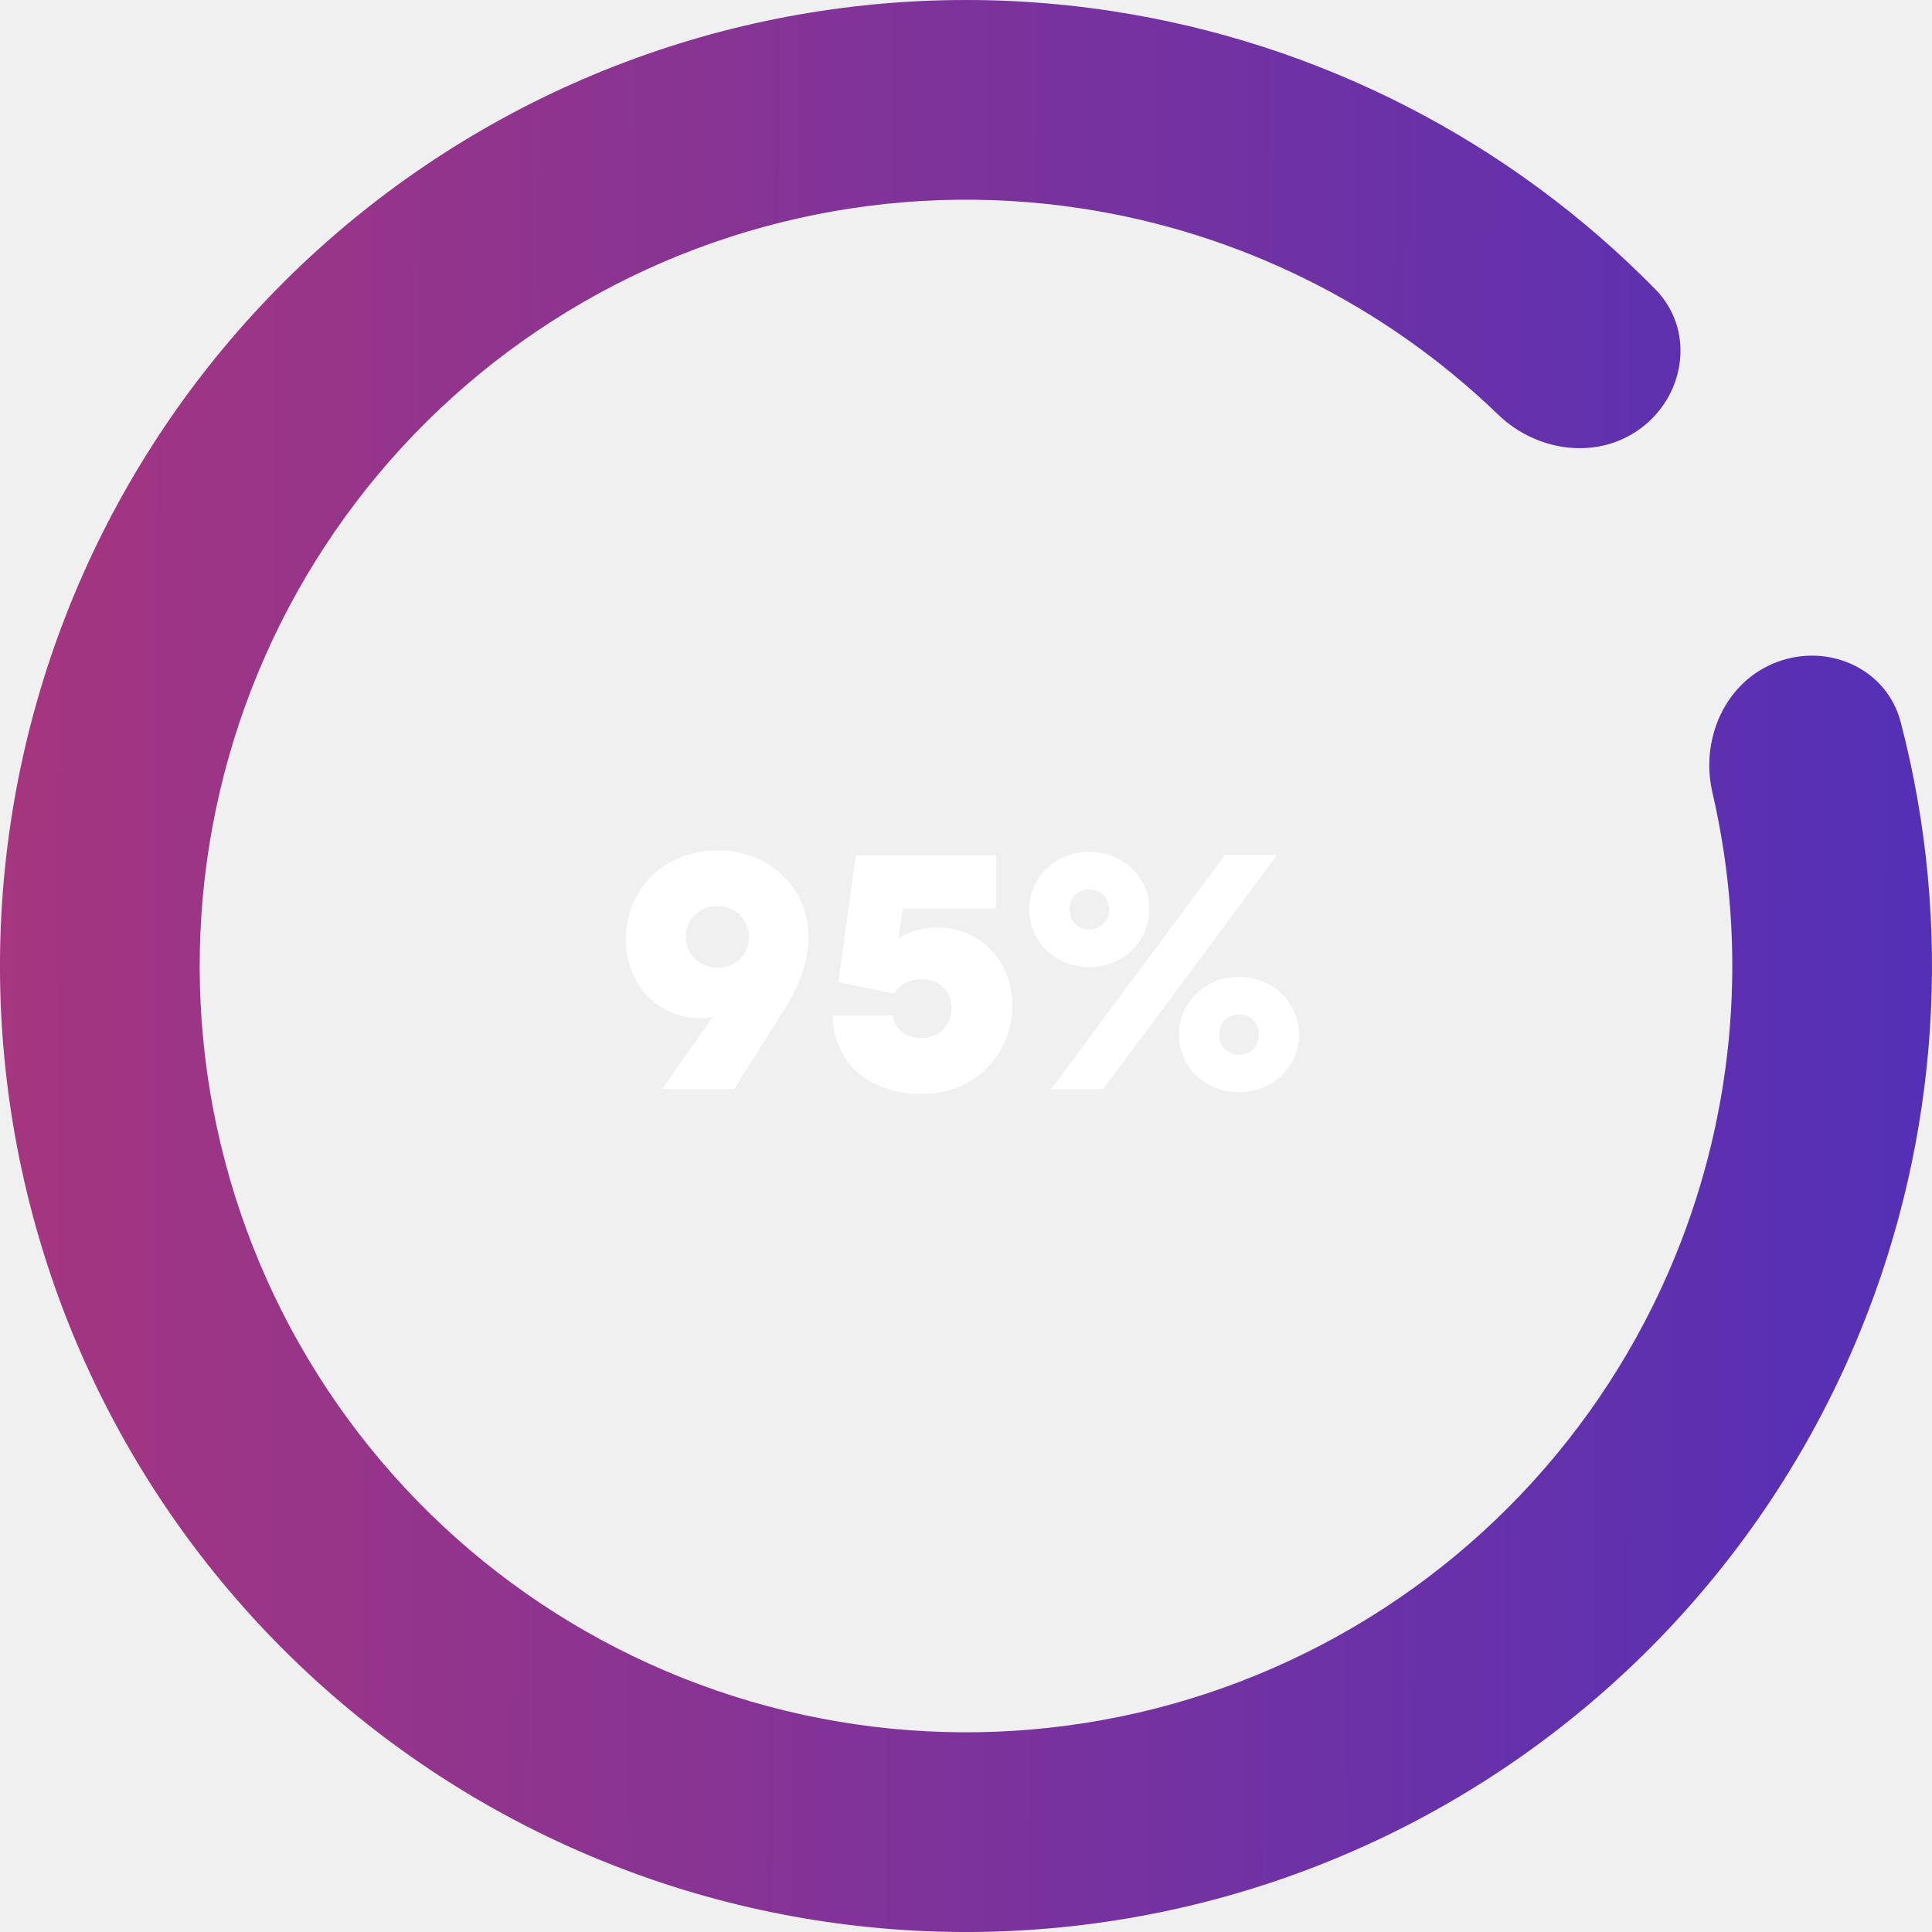
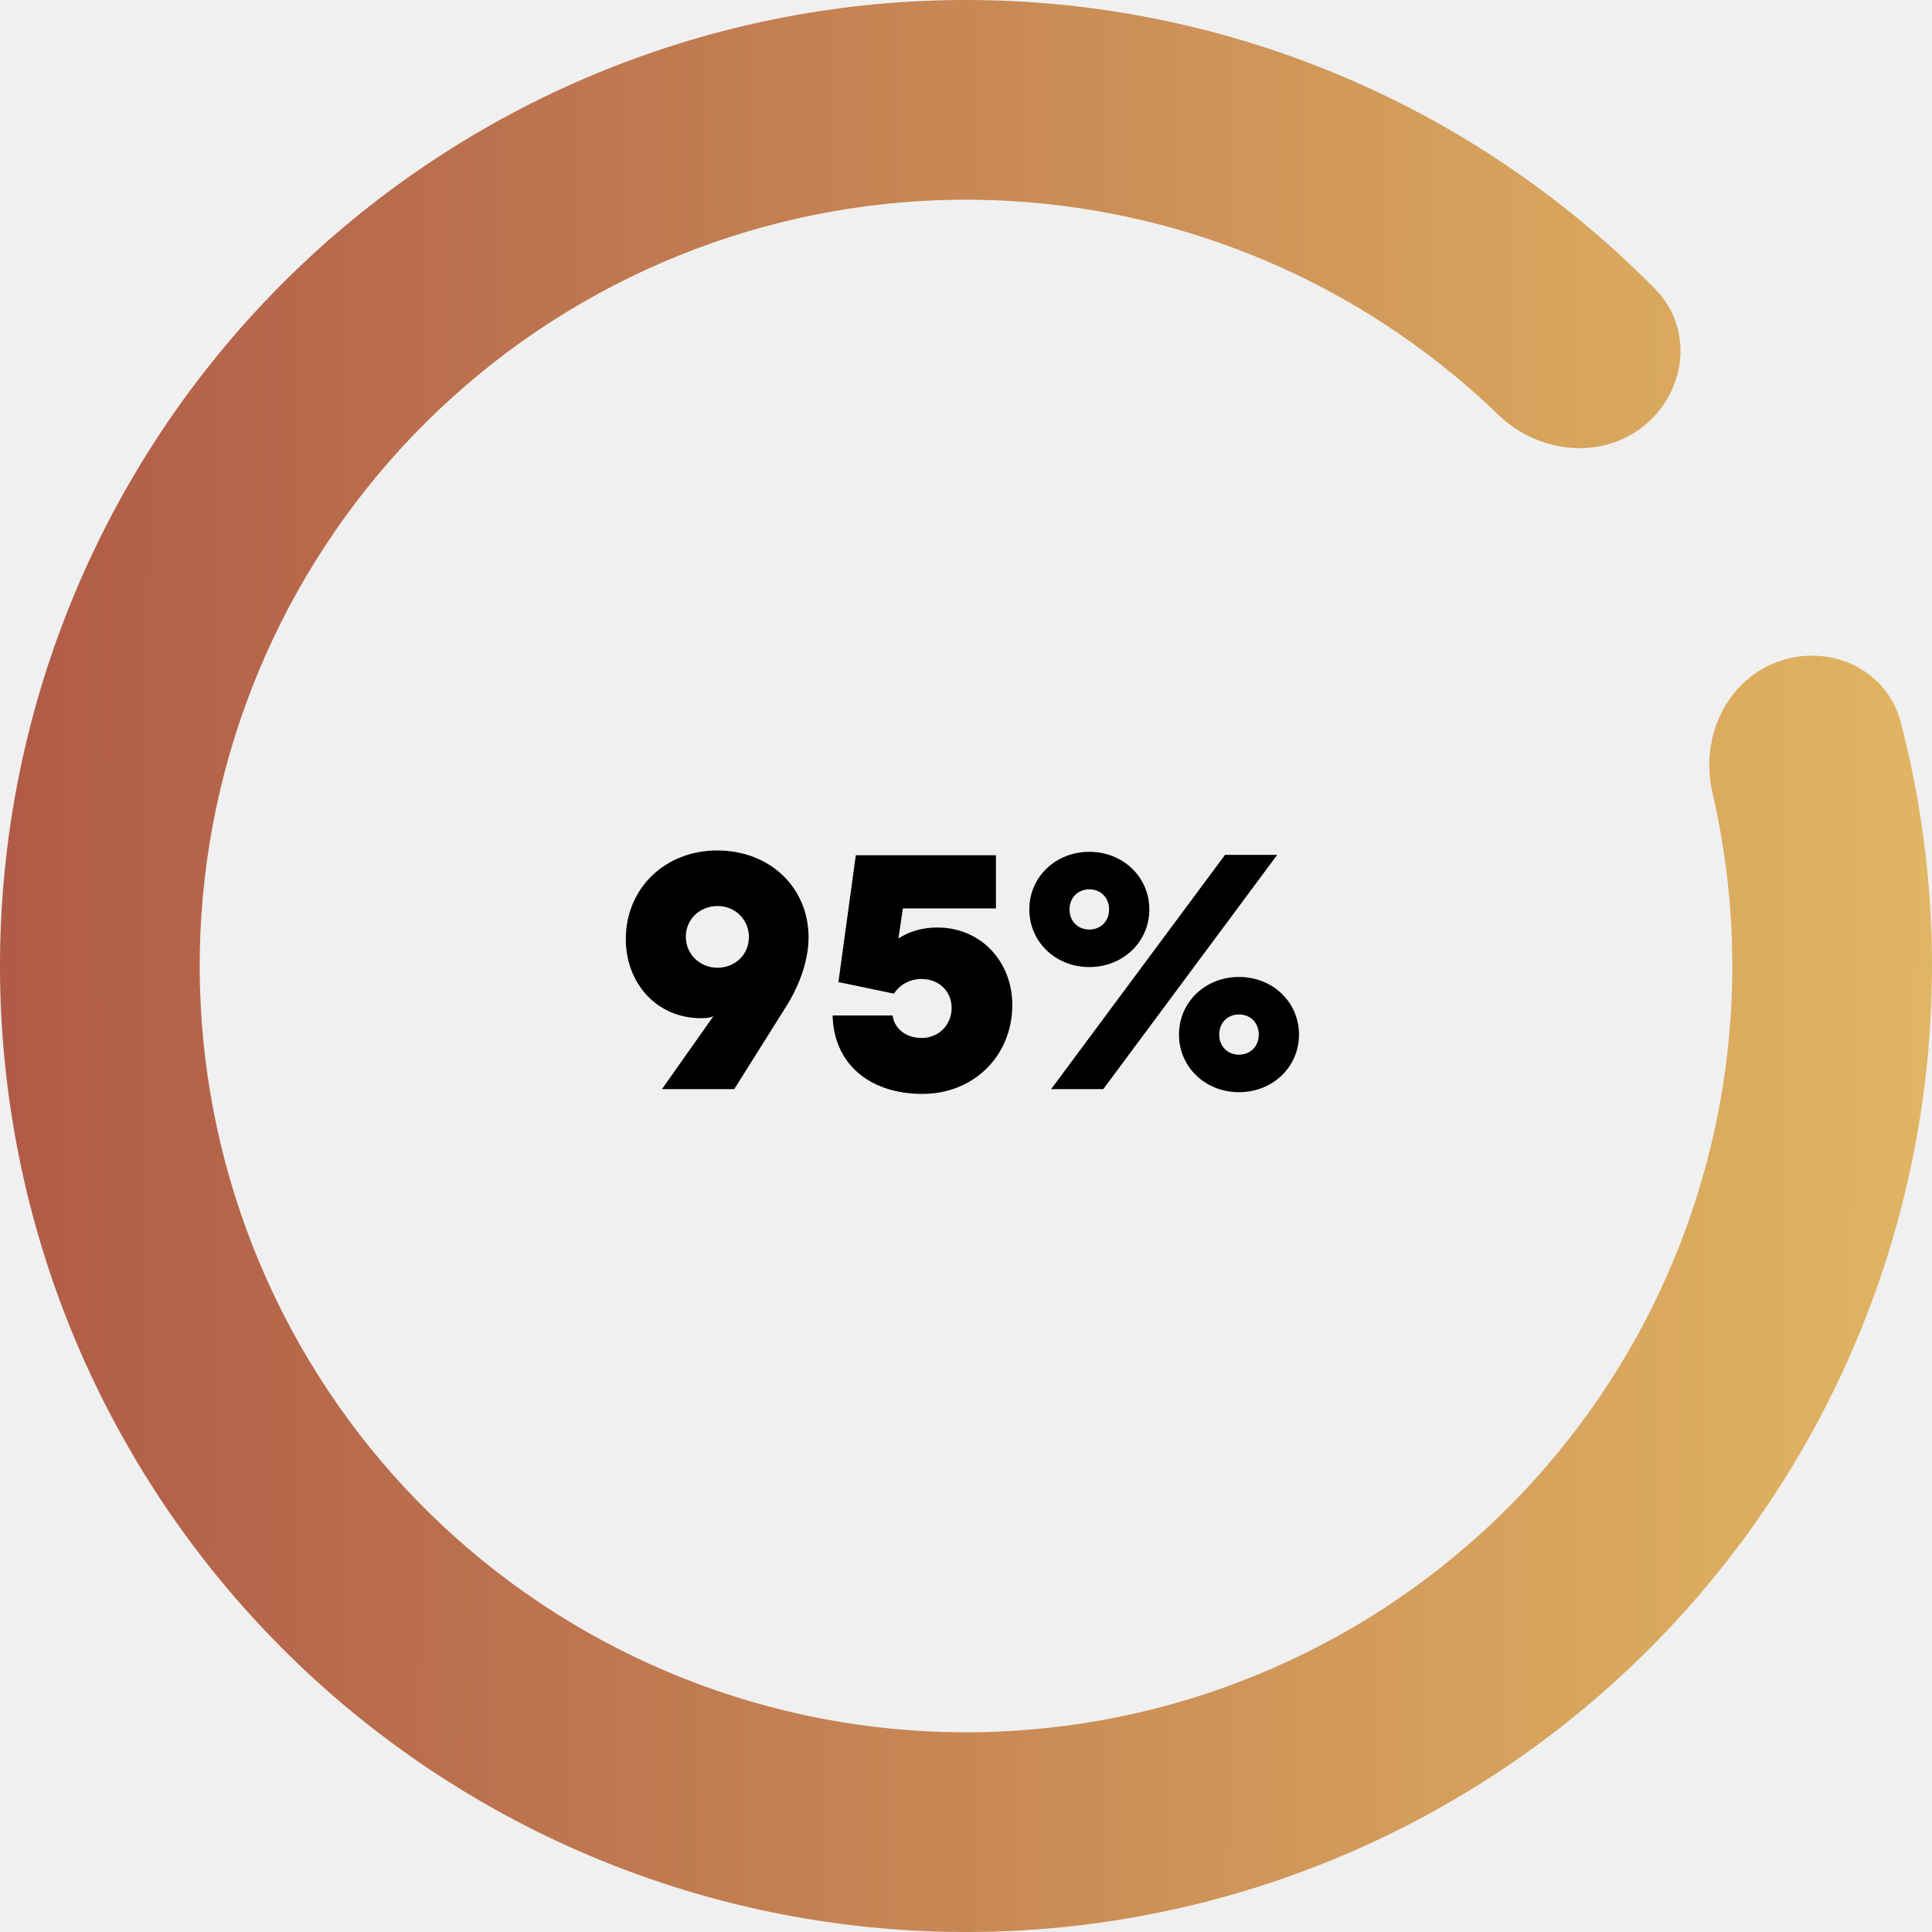
<svg xmlns="http://www.w3.org/2000/svg" width="204" height="204" viewBox="0 0 204 204" fill="none">
  <path d="M187.639 69.902C193.092 67.859 199.226 70.614 200.696 76.248C206.238 97.486 204.802 120.051 196.436 140.546C186.737 164.31 168.435 183.543 145.182 194.409C121.928 205.275 95.433 206.975 70.982 199.169C46.531 191.364 25.921 174.628 13.264 152.299C0.607 129.97 -3.166 103.69 2.696 78.702C8.559 53.713 23.627 31.854 44.894 17.484C66.161 3.114 92.064 -2.709 117.435 1.175C139.317 4.524 159.415 14.883 174.791 30.547C178.869 34.702 178.083 41.38 173.529 45.009C168.975 48.637 162.385 47.827 158.195 43.783C146.212 32.215 130.877 24.564 114.244 22.018C94.118 18.937 73.57 23.557 56.699 34.956C39.829 46.355 27.876 63.696 23.225 83.518C18.574 103.34 21.568 124.188 31.608 141.901C41.649 159.614 57.998 172.89 77.394 179.082C96.791 185.274 117.809 183.925 136.255 175.305C154.701 166.686 169.219 151.429 176.914 132.578C183.273 116.999 184.584 99.912 180.815 83.688C179.497 78.016 182.187 71.946 187.639 69.902Z" fill="url(#paint0_linear_16_339)" />
-   <path d="M66.08 99.16C66.08 103.804 69.32 107.512 74.036 107.512C74.648 107.512 75.08 107.44 75.332 107.296L69.896 115H77.528L83.072 106.18C84.476 103.912 85.376 101.32 85.376 98.98C85.376 93.724 81.308 89.8 75.728 89.8C70.256 89.8 66.08 93.76 66.08 99.16ZM72.416 98.908C72.416 97.072 73.892 95.668 75.764 95.668C77.636 95.668 79.076 97.108 79.076 98.944C79.076 100.78 77.636 102.184 75.764 102.184C73.892 102.184 72.416 100.744 72.416 98.908ZM94.397 104.92C94.937 104.056 95.981 103.372 97.313 103.372C99.149 103.372 100.481 104.668 100.481 106.432C100.481 108.196 99.149 109.6 97.313 109.6C95.405 109.6 94.361 108.34 94.253 107.224H87.917C88.025 112.228 91.697 115.504 97.421 115.504C102.785 115.504 106.889 111.508 106.889 106.108C106.889 101.644 103.685 97.936 98.969 97.936C97.421 97.936 96.053 98.332 94.865 99.088L95.333 95.92H105.161V90.304H90.365L88.529 103.696L94.397 104.92ZM121.357 96.028C121.357 92.608 118.585 89.944 115.021 89.944C111.457 89.944 108.685 92.608 108.685 96.028C108.685 99.448 111.457 102.112 115.021 102.112C118.585 102.112 121.357 99.448 121.357 96.028ZM117.109 96.028C117.109 97.288 116.209 98.152 115.021 98.152C113.833 98.152 112.933 97.288 112.933 96.028C112.933 94.768 113.833 93.904 115.021 93.904C116.209 93.904 117.109 94.768 117.109 96.028ZM134.857 90.268H129.349L110.989 115H116.497L134.857 90.268ZM124.489 109.24C124.489 112.66 127.261 115.324 130.825 115.324C134.389 115.324 137.161 112.66 137.161 109.24C137.161 105.82 134.389 103.156 130.825 103.156C127.261 103.156 124.489 105.82 124.489 109.24ZM128.737 109.24C128.737 107.98 129.637 107.116 130.825 107.116C132.013 107.116 132.913 107.98 132.913 109.24C132.913 110.5 132.013 111.364 130.825 111.364C129.637 111.364 128.737 110.5 128.737 109.24Z" fill="white" />
+   <path d="M66.08 99.16C66.08 103.804 69.32 107.512 74.036 107.512C74.648 107.512 75.08 107.44 75.332 107.296L69.896 115H77.528L83.072 106.18C84.476 103.912 85.376 101.32 85.376 98.98C85.376 93.724 81.308 89.8 75.728 89.8C70.256 89.8 66.08 93.76 66.08 99.16ZM72.416 98.908C72.416 97.072 73.892 95.668 75.764 95.668C77.636 95.668 79.076 97.108 79.076 98.944C79.076 100.78 77.636 102.184 75.764 102.184C73.892 102.184 72.416 100.744 72.416 98.908ZM94.397 104.92C94.937 104.056 95.981 103.372 97.313 103.372C99.149 103.372 100.481 104.668 100.481 106.432C100.481 108.196 99.149 109.6 97.313 109.6C95.405 109.6 94.361 108.34 94.253 107.224H87.917C88.025 112.228 91.697 115.504 97.421 115.504C102.785 115.504 106.889 111.508 106.889 106.108C106.889 101.644 103.685 97.936 98.969 97.936C97.421 97.936 96.053 98.332 94.865 99.088L95.333 95.92H105.161V90.304H90.365L88.529 103.696L94.397 104.92ZM121.357 96.028C121.357 92.608 118.585 89.944 115.021 89.944C111.457 89.944 108.685 92.608 108.685 96.028C108.685 99.448 111.457 102.112 115.021 102.112C118.585 102.112 121.357 99.448 121.357 96.028ZM117.109 96.028C117.109 97.288 116.209 98.152 115.021 98.152C113.833 98.152 112.933 97.288 112.933 96.028C112.933 94.768 113.833 93.904 115.021 93.904C116.209 93.904 117.109 94.768 117.109 96.028ZM134.857 90.268H129.349L110.989 115H116.497L134.857 90.268ZM124.489 109.24C124.489 112.66 127.261 115.324 130.825 115.324C134.389 115.324 137.161 112.66 137.161 109.24C137.161 105.82 134.389 103.156 130.825 103.156C127.261 103.156 124.489 105.82 124.489 109.24ZM128.737 109.24C128.737 107.98 129.637 107.116 130.825 107.116C132.013 107.116 132.913 107.98 132.913 109.24C132.913 110.5 132.013 111.364 130.825 111.364C129.637 111.364 128.737 110.5 128.737 109.24Z" fill="black" />
  <defs>
    <linearGradient id="paint0_linear_16_339" x1="-12.435" y1="91.215" x2="228.124" y2="92.098" gradientUnits="userSpaceOnUse">
-       <stop stop-color="#AA367C" />
-       <stop offset="1" stop-color="#4A2FBD" />
+       <stop stop-color="#AD5545" />
+       <stop offset="1" stop-color="#E6C066" />
    </linearGradient>
  </defs>
</svg>
